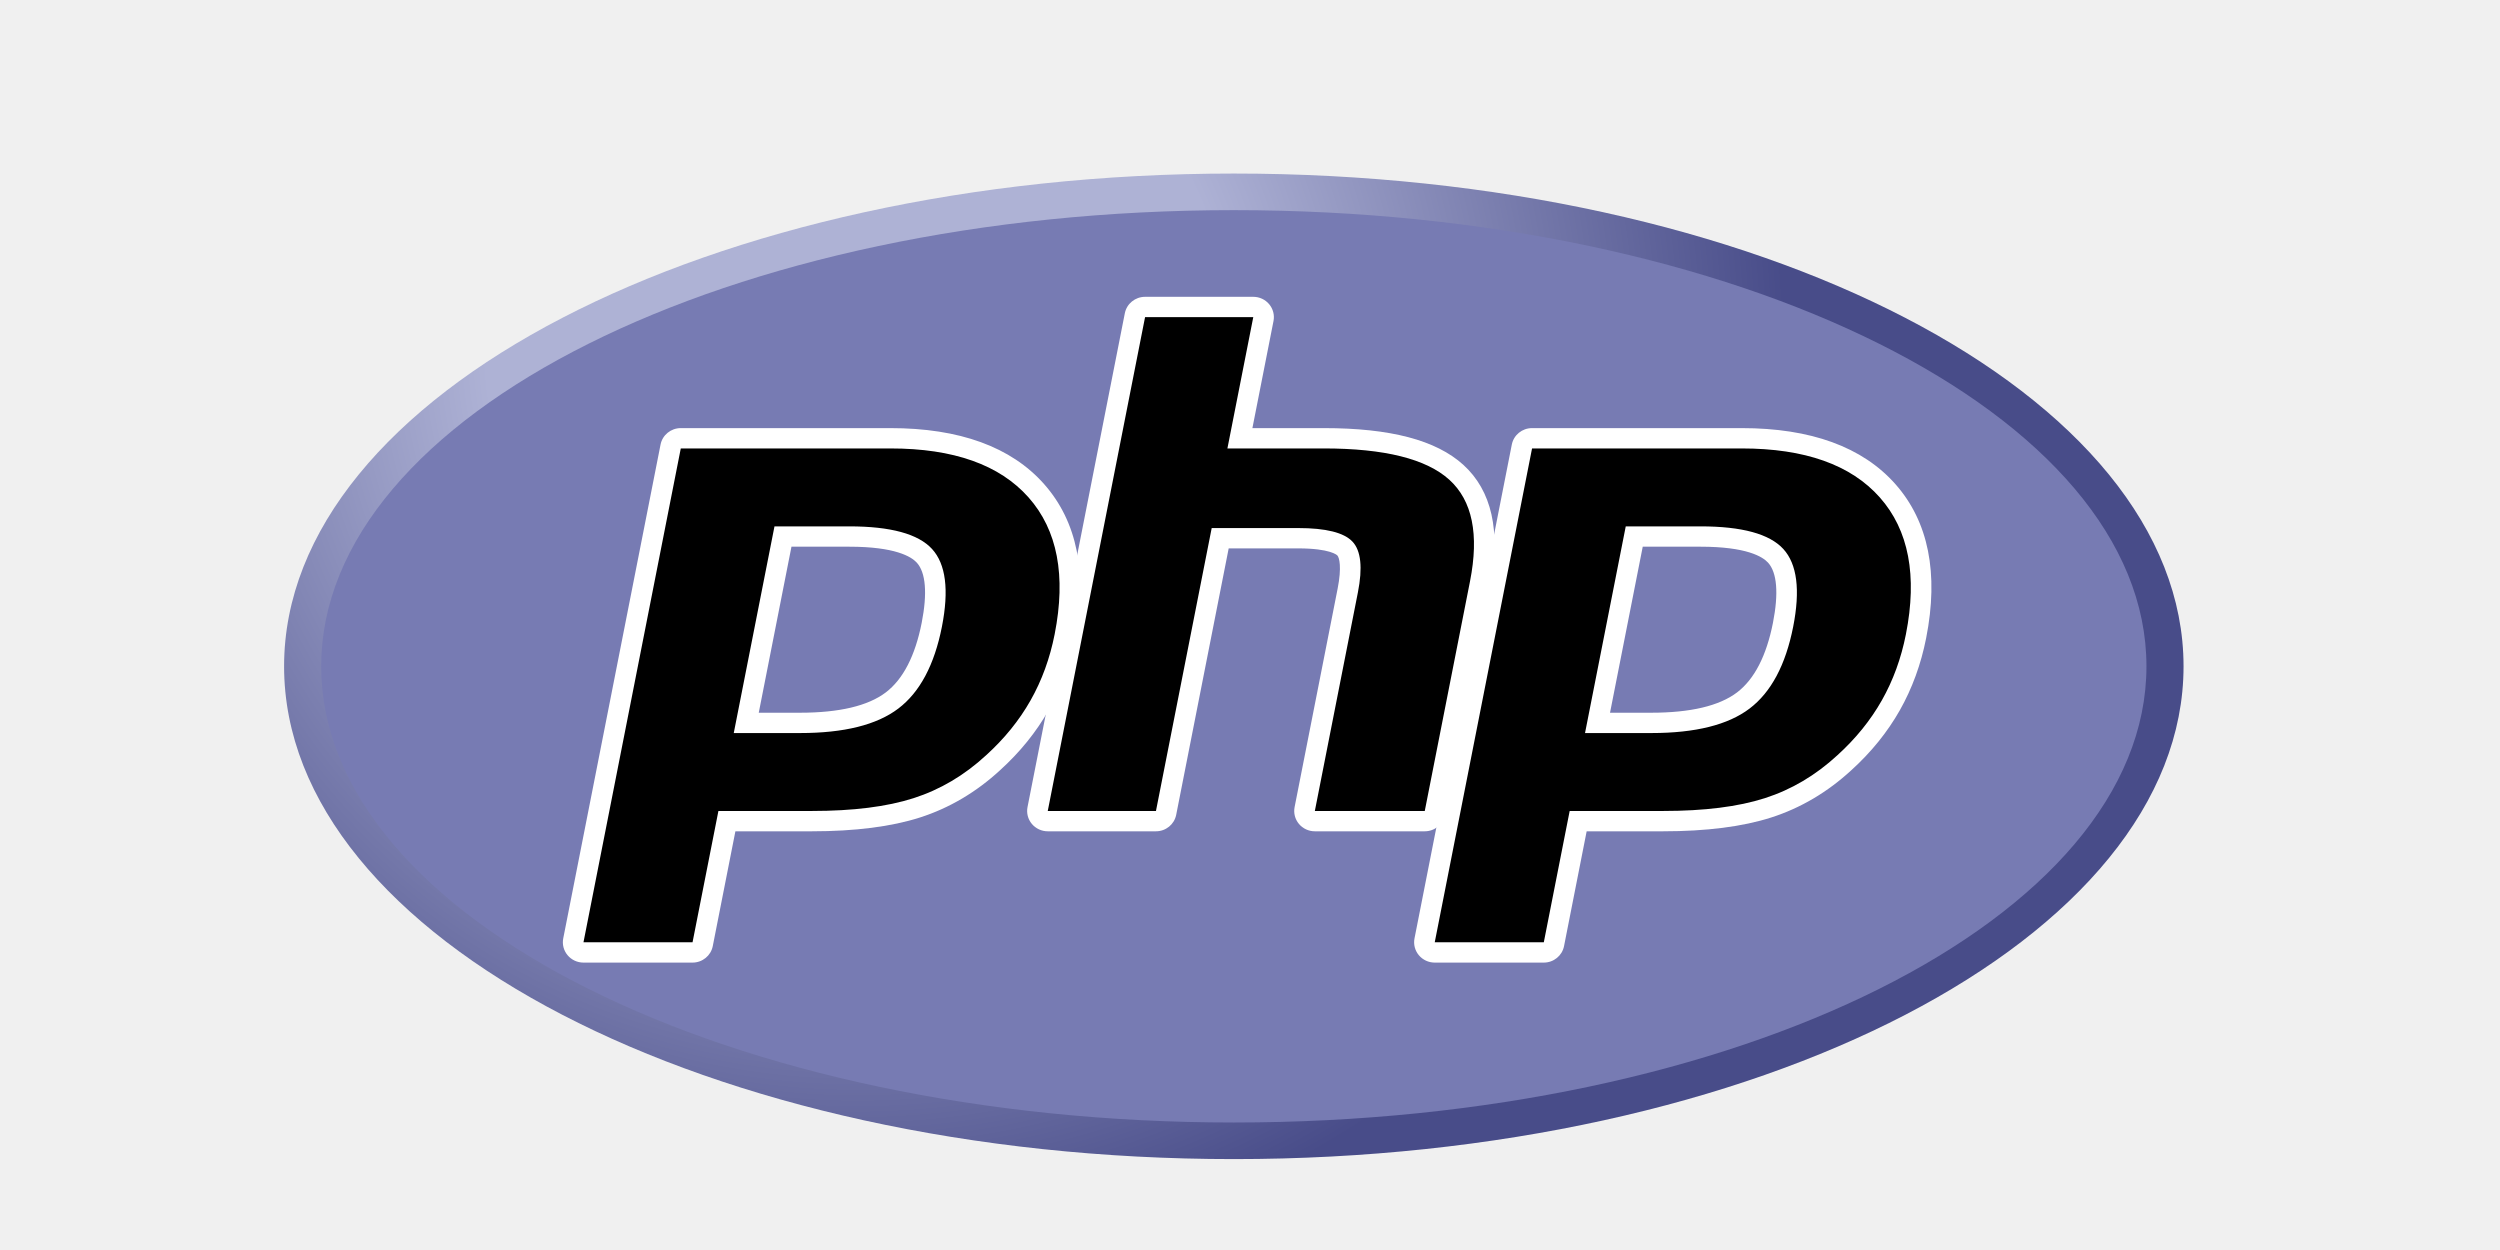
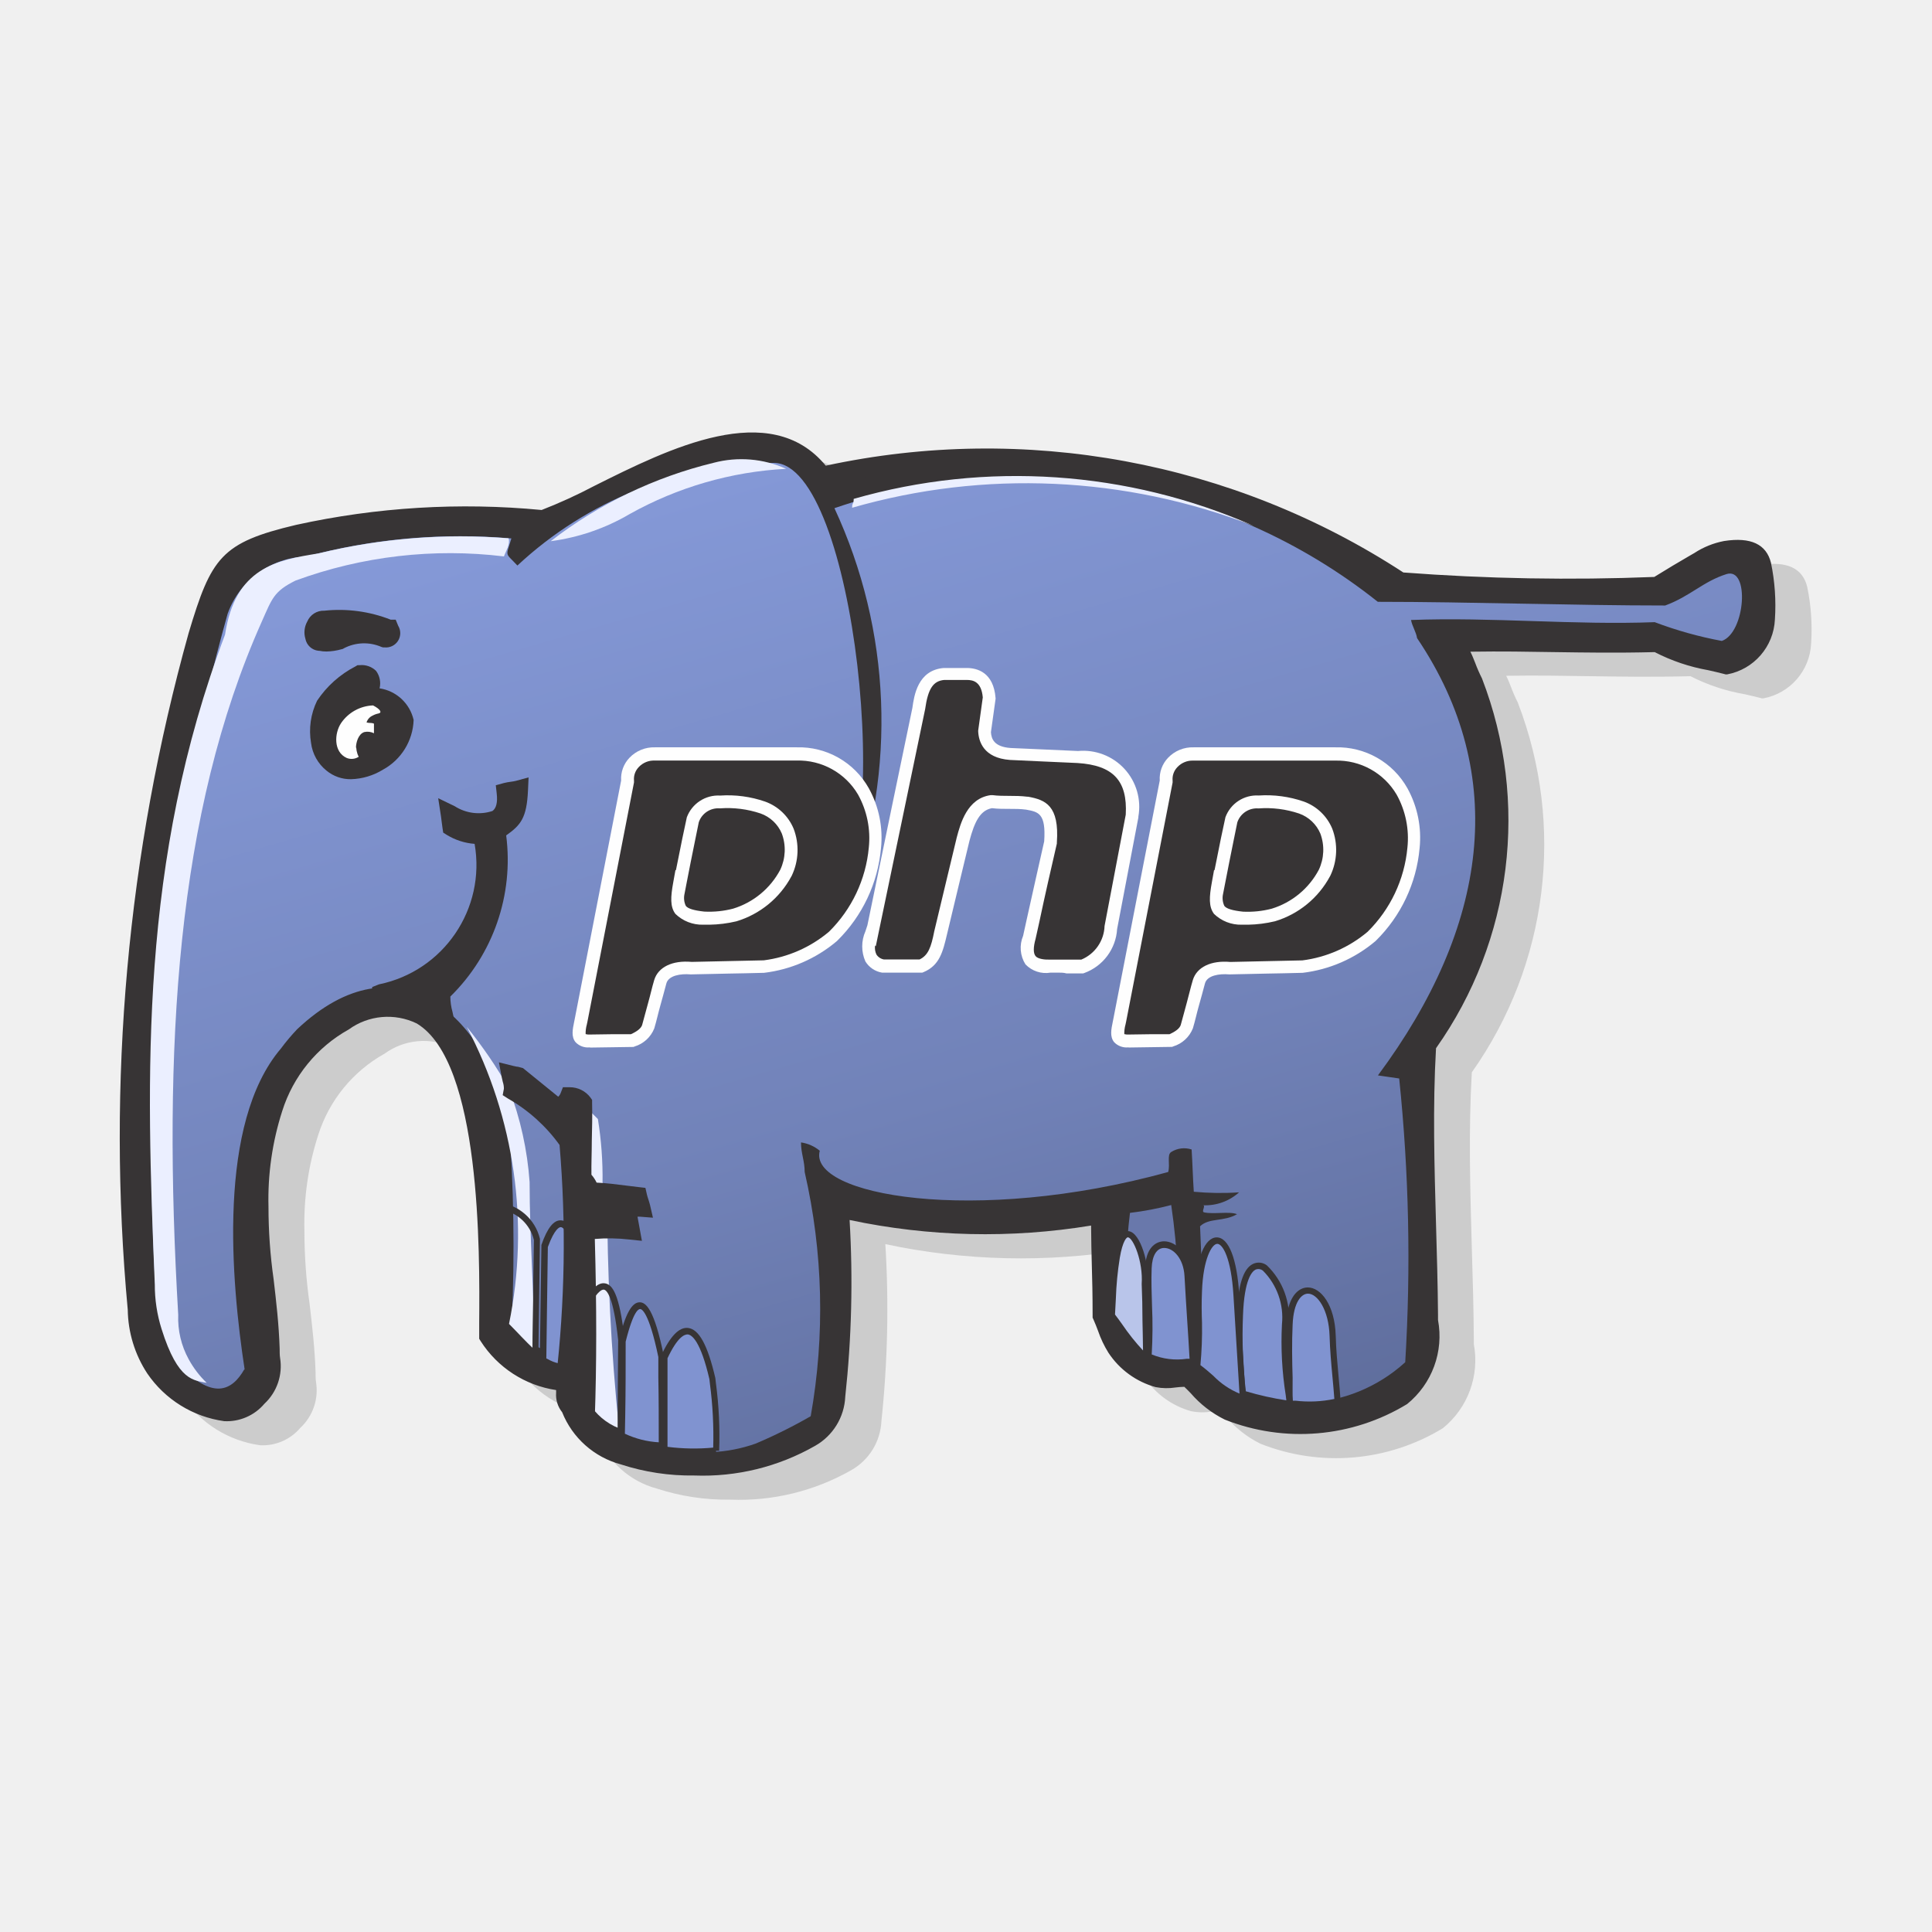
- <svg xmlns="http://www.w3.org/2000/svg" height="60" width="120">
+ <svg xmlns="http://www.w3.org/2000/svg" width="800px" height="800px" viewBox="0 0 32 32">
  <defs>
-     <clipPath id="A">
-       <path d="M11.52 162C11.52 81.677 135.307 16.56 288 16.56S564.48 81.677 564.48 162 440.693 307.44 288 307.44 11.52 242.322 11.52 162" />
-     </clipPath>
-     <radialGradient cx="0" cy="0" fx="0" fy="0" gradientTransform="matrix(363.0579,0,0,-363.0579,177.52,256.3071)" gradientUnits="userSpaceOnUse" id="B" r="1" spreadMethod="pad">
-       <stop offset="0" stop-color="#aeb2d5" />
-       <stop offset=".3" stop-color="#aeb2d5" />
-       <stop offset=".75" stop-color="#484c89" />
-       <stop offset="1" stop-color="#484c89" />
-     </radialGradient>
-     <clipPath id="C">
-       <path d="M0 324h576V0H0v324z" />
-     </clipPath>
-     <clipPath id="D">
-       <path d="M0 324h576V0H0v324z" />
-     </clipPath>
+     <linearGradient id="a" x1="-134.514" y1="-206.113" x2="-134.455" y2="-206.235" gradientTransform="matrix(247.636, 0, 0, -153.765, 33318.948, -31686.704)" gradientUnits="userSpaceOnUse">
+       <stop offset="0" stop-color="#8a9fe0" />
+       <stop offset="0.588" stop-color="#7182b8" />
+       <stop offset="1" stop-color="#576490" />
+     </linearGradient>
  </defs>
-   <g transform="matrix(.164883 0 0 -.162632 11.73708 58.32988)">
-     <g clip-path="url(#A)">
-       <path d="M11.52 162C11.52 81.677 135.307 16.56 288 16.56S564.48 81.677 564.48 162 440.693 307.44 288 307.44 11.52 242.322 11.52 162" fill="url(#B)" />
-     </g>
-     <g clip-path="url(#C)">
-       <path d="M288 27.36c146.73 0 265.68 60.28 265.68 134.64S434.73 296.64 288 296.64 22.32 236.36 22.32 162 141.27 27.36 288 27.36" fill="#777bb3" />
-     </g>
-     <g clip-path="url(#D)">
-       <path d="M161.734 145.307c12.065 0 21.072 2.225 26.77 6.61 5.638 4.34 9.532 11.862 11.573 22.353 1.903 9.806 1.178 16.653-2.154 20.348-3.407 3.774-10.773 5.688-21.893 5.688h-19.28l-10.69-55h15.673zM98.67 77.557c-.895 0-1.745.4-2.314 1.092a3 3 0 0 0-.63 2.48l28.328 145.75a3 3 0 0 0 2.945 2.427h61.054c19.188 0 33.47-5.2 42.447-15.487 9.025-10.33 11.812-24.772 8.283-42.92-1.436-7.394-3.906-14.26-7.34-20.41-3.44-6.155-7.984-11.85-13.51-16.93-6.616-6.192-14.104-10.682-22.236-13.324-8.003-2.607-18.28-3.93-30.548-3.93h-24.722l-7.06-36.322a3 3 0 0 0-2.944-2.428H98.67z" />
-       <path d="M159.224 197.307h16.808c13.42 0 18.083-2.945 19.667-4.7 2.628-2.914 3.124-9.058 1.435-17.767-1.898-9.75-5.416-16.663-10.458-20.545-5.162-3.974-13.554-5.988-24.94-5.988H149.7l9.523 49zm28.83 35H127a6 6 0 0 1-5.889-4.855L92.783 81.7a6 6 0 0 1 5.889-7.144h31.75a6 6 0 0 1 5.89 4.855l6.588 33.895h22.25c12.582 0 23.174 1.372 31.48 4.077 8.54 2.775 16.4 7.48 23.354 13.984 5.752 5.292 10.5 11.232 14.08 17.657s6.17 13.594 7.668 21.302c3.715 19.104.697 34.402-8.97 45.466-9.572 10.958-24.614 16.514-44.706 16.514m-45.633-90h19.313c12.8 0 22.336 2.41 28.6 7.234s10.492 12.875 12.688 24.157c2.1 10.832 1.144 18.476-2.87 22.93s-12.06 6.68-24.12 6.68h-21.754l-11.856-61m45.633 84c18.367 0 31.766-4.82 40.188-14.46s10.957-23.098 7.597-40.375c-1.383-7.117-3.722-13.624-7.015-19.52s-7.602-11.293-12.922-16.184c-6.34-5.933-13.383-10.16-21.133-12.68-7.75-2.525-17.62-3.782-29.62-3.782h-27.196l-7.53-38.75h-31.75L127 226.307h61.055" fill="#fff" />
-       <path d="M311.583 116.307c-.896 0-1.745.4-2.314 1.092s-.802 1.6-.63 2.48l12.53 64.49c1.192 6.133.898 10.535-.827 12.395-1.056 1.137-4.228 3.044-13.607 3.044h-22.702l-15.755-81.072a3 3 0 0 0-2.945-2.428h-31.5a3 3 0 0 0-2.945 3.572l28.328 145.75a3 3 0 0 0 2.945 2.427h31.5a3 3 0 0 0 2.945-3.572l-6.836-35.178h24.422c18.605 0 31.22-3.28 38.57-10.028 7.5-6.884 9.827-17.89 6.947-32.72l-13.18-67.825a3 3 0 0 0-2.945-2.428h-32z" />
-       <path d="M293.66 271.057h-31.5a6 6 0 0 1-5.89-4.855l-28.328-145.75a6 6 0 0 1 5.89-7.144h31.5a6 6 0 0 1 5.89 4.855l15.283 78.645h20.23c9.363 0 11.328-2 11.407-2.086.568-.61 1.315-3.44.082-9.78l-12.53-64.49a6 6 0 0 1 5.89-7.144h32a6 6 0 0 1 5.89 4.855l13.18 67.825c3.093 15.92.447 27.864-7.86 35.5-7.928 7.28-21.208 10.82-40.6 10.82h-20.784l6.143 31.605a6 6 0 0 1-5.89 7.145m0-6l-7.53-38.75h28.062c17.657 0 29.836-3.082 36.54-9.238s8.71-16.14 6.032-29.938l-13.18-67.824h-32l12.53 64.488c1.426 7.336.902 12.34-1.574 15.008s-7.746 4.004-15.805 4.004H281.56l-16.226-83.5h-31.5l28.328 145.75h31.5" fill="#fff" />
-       <path d="M409.55 145.307c12.065 0 21.072 2.225 26.77 6.61 5.638 4.34 9.532 11.86 11.574 22.353 1.903 9.806 1.178 16.653-2.155 20.348-3.407 3.774-10.773 5.688-21.893 5.688h-19.28l-10.69-55h15.673zm-63.062-67.75c-.895 0-1.745.4-2.314 1.092a3 3 0 0 0-.631 2.48l28.328 145.75a3 3 0 0 0 2.946 2.427h61.053c19.19 0 33.47-5.2 42.448-15.487 9.025-10.33 11.81-24.77 8.283-42.92-1.438-7.394-3.907-14.26-7.342-20.41-3.44-6.155-7.984-11.85-13.51-16.93-6.616-6.192-14.104-10.682-22.236-13.324-8.003-2.607-18.28-3.93-30.548-3.93H388.24l-7.057-36.322a3 3 0 0 0-2.946-2.428h-31.75z" />
-       <path d="M407.04 197.307h16.808c13.42 0 18.083-2.945 19.667-4.7 2.63-2.914 3.125-9.058 1.435-17.766-1.898-9.75-5.417-16.664-10.458-20.546-5.162-3.974-13.554-5.988-24.94-5.988h-12.033l9.522 49zm28.83 35h-61.054a6 6 0 0 1-5.889-4.855L340.6 81.7a6 6 0 0 1 5.889-7.144h31.75a6 6 0 0 1 5.89 4.855l6.587 33.895h22.25c12.582 0 23.174 1.372 31.48 4.077 8.54 2.775 16.4 7.48 23.356 13.986 5.752 5.29 10.488 11.23 14.078 17.655s6.17 13.594 7.668 21.302c3.715 19.105.697 34.403-8.97 45.467-9.572 10.957-24.613 16.513-44.706 16.513m-45.632-90h19.312c12.8 0 22.336 2.41 28.6 7.234s10.492 12.875 12.688 24.157c2.102 10.832 1.145 18.476-2.87 22.93s-12.06 6.68-24.12 6.68h-21.754l-11.855-61m45.632 84c18.367 0 31.766-4.82 40.188-14.46s10.957-23.098 7.597-40.375c-1.383-7.117-3.722-13.624-7.015-19.52s-7.602-11.293-12.922-16.184c-6.34-5.933-13.383-10.16-21.133-12.68-7.75-2.525-17.62-3.782-29.62-3.782h-27.196l-7.53-38.75h-31.75l28.328 145.75h61.054" fill="#fff" />
-     </g>
-   </g>
+   <path d="M14.486,20.381a17.345,17.345,0,0,1-.046,3.133.835.835,0,0,1-.439.709c-.831.617-3.616.765-3.963-.546-.128-.005-.026-.429-.148-.413a1.561,1.561,0,0,1-1.2-.735c.005-1.434.163-6.607-2.4-5.214a2.506,2.506,0,0,0-1.168,1.429,4.91,4.91,0,0,0-.24,1.643c-.02.714.158,1.495.184,2.352.01.383.071.48-.214.806-.459.525-1.26.082-1.693-.495a1.893,1.893,0,0,1-.291-.969,31.065,31.065,0,0,1,1-11.148c.367-1.23.495-1.408,1.663-1.684a12.948,12.948,0,0,1,4.05-.24c1.051-.342,3.545-2.194,4.621-.724a12.527,12.527,0,0,1,9.579,1.75,37.083,37.083,0,0,0,4.259.077c.2-.128.434-.265.638-.383a1.381,1.381,0,0,1,.495-.209c.23-.036.53-.046.6.24a3.292,3.292,0,0,1,.061.893.808.808,0,0,1-.643.76,4.02,4.02,0,0,1-1.148-.372c-1.3.036-2.1-.036-3.4,0,.209.224.2.372.352.668a6.381,6.381,0,0,1-.775,5.979c-.092,1.49.02,2.995.031,4.49.005.515.041,1.005-.444,1.347a3.263,3.263,0,0,1-2.867.24,2.523,2.523,0,0,1-.668-.556,2.807,2.807,0,0,1-.5.01,1.213,1.213,0,0,1-.689-.505,3.606,3.606,0,0,1-.235-.525c0-.7-.026-.974-.026-1.673a10.67,10.67,0,0,1-4.346-.122Z" style="fill:#ccc" />
+   <path d="M12.095,24.839a3.748,3.748,0,0,1-1.217-.184,1.452,1.452,0,0,1-.972-.864.46.46,0,0,1-.1-.322l0-.045a1.8,1.8,0,0,1-1.25-.811l-.024-.039,0-.26c.009-1.182.032-4.323-1.034-4.962a1.1,1.1,0,0,0-1.128.1,2.356,2.356,0,0,0-1.1,1.349,4.783,4.783,0,0,0-.228,1.588,8.525,8.525,0,0,0,.085,1.2c.043.366.087.746.1,1.145,0,.059,0,.11.007.156a.849.849,0,0,1-.26.76.817.817,0,0,1-.665.288,1.849,1.849,0,0,1-1.276-.792,1.973,1.973,0,0,1-.322-1.053A31.068,31.068,0,0,1,3.719,10.887c.375-1.255.54-1.5,1.779-1.793a13.117,13.117,0,0,1,4.068-.247,8.378,8.378,0,0,0,.875-.4c1.232-.616,2.91-1.453,3.831-.334a12.633,12.633,0,0,1,9.567,1.768A36.054,36.054,0,0,0,28,9.953c.2-.123.412-.251.606-.363l.056-.032a1.366,1.366,0,0,1,.494-.2c.444-.069.7.053.777.361a3.477,3.477,0,0,1,.065.939.97.97,0,0,1-.791.909l-.026,0-.025-.007c-.085-.022-.171-.042-.26-.062A3.127,3.127,0,0,1,28,11.2c-.633.016-1.155.007-1.659,0-.433-.007-.878-.015-1.394-.007.032.063.055.124.08.186a2.467,2.467,0,0,0,.112.256,6.533,6.533,0,0,1-.761,6.126c-.056.966-.027,1.957,0,2.916.015.491.03,1,.033,1.5v.086a1.448,1.448,0,0,1-.513,1.393,3.4,3.4,0,0,1-3.02.257,1.8,1.8,0,0,1-.564-.437c-.035-.036-.07-.072-.106-.106-.049,0-.1.006-.145.011a.952.952,0,0,1-.33-.006,1.375,1.375,0,0,1-.783-.571,1.779,1.779,0,0,1-.171-.361c-.023-.061-.047-.123-.076-.188l-.014-.031v-.034c0-.347-.006-.594-.013-.832-.005-.2-.01-.4-.012-.659a10.815,10.815,0,0,1-4-.092,17.55,17.55,0,0,1-.065,2.931.984.984,0,0,1-.5.813A3.748,3.748,0,0,1,12.095,24.839Zm-1.969-1.318h.036l.03.114a1.106,1.106,0,0,0,.791.718,3.912,3.912,0,0,0,2.922-.259.687.687,0,0,0,.375-.6,17.157,17.157,0,0,0,.055-2.976l-.085-.024L14.6,19.8l.041.463a10.678,10.678,0,0,0,4.169.088l.181-.024v.182c0,.347.006.594.013.832s.012.473.013.807c.025.059.047.116.069.171a1.524,1.524,0,0,0,.139.3,1.057,1.057,0,0,0,.6.44.729.729,0,0,0,.216,0,1.888,1.888,0,0,1,.244-.013l.06,0,.044.041c.054.05.108.105.162.16a1.537,1.537,0,0,0,.46.366,3.1,3.1,0,0,0,2.712-.224c.388-.274.383-.65.377-1.127v-.087c0-.5-.018-1-.033-1.492-.029-.987-.059-2.008,0-3.009l0-.066.05-.044a6.184,6.184,0,0,0,.739-5.785,2.755,2.755,0,0,1-.126-.287.911.911,0,0,0-.2-.346l-.241-.259.353-.01c.654-.018,1.188-.009,1.706,0s1.045.018,1.691,0h.047l.04.025a2.716,2.716,0,0,0,.835.289c.082.019.163.037.242.057a.671.671,0,0,0,.471-.609,3.141,3.141,0,0,0-.058-.847c-.014-.061-.041-.176-.416-.117a1.065,1.065,0,0,0-.384.158l-.056.032c-.2.114-.429.253-.631.379l-.037.023h-.043a36.326,36.326,0,0,1-4.278-.077l-.042,0-.035-.024a12.347,12.347,0,0,0-9.461-1.725l-.1.018-.059-.08c-.747-1.02-2.334-.227-3.493.352a7.889,7.889,0,0,1-.95.43l-.032.01-.033,0a12.792,12.792,0,0,0-4,.236c-1.121.264-1.2.4-1.547,1.574a30.75,30.75,0,0,0-1,11.09,1.683,1.683,0,0,0,.258.884,1.551,1.551,0,0,0,1.033.666.5.5,0,0,0,.413-.179.552.552,0,0,0,.182-.532c0-.049-.006-.1-.007-.164-.011-.386-.055-.758-.1-1.118a8.754,8.754,0,0,1-.087-1.243,5.022,5.022,0,0,1,.251-1.7,2.67,2.67,0,0,1,1.24-1.509,1.4,1.4,0,0,1,1.444-.1c1.223.733,1.2,3.89,1.19,5.238v.167a1.4,1.4,0,0,0,1.028.622.2.2,0,0,1,.15.045.4.4,0,0,1,.1.3C10.123,23.471,10.124,23.5,10.126,23.521Zm-.216-.1h0Z" style="fill:#ccc" />
+   <path d="M13.891,19.981a17.345,17.345,0,0,1-.046,3.133.835.835,0,0,1-.439.709c-.831.617-3.616.765-3.963-.546-.128-.005-.026-.429-.148-.413a1.561,1.561,0,0,1-1.2-.735c.005-1.434.163-6.607-2.4-5.214a2.506,2.506,0,0,0-1.168,1.429,4.91,4.91,0,0,0-.24,1.643c-.02.714.158,1.495.184,2.352.01.383.071.48-.214.806-.459.525-1.26.082-1.693-.495a1.893,1.893,0,0,1-.291-.969,31.065,31.065,0,0,1,1-11.148c.367-1.23.495-1.408,1.663-1.684a12.948,12.948,0,0,1,4.05-.24c1.051-.342,3.545-2.194,4.621-.724a12.527,12.527,0,0,1,9.579,1.75,37.083,37.083,0,0,0,4.259.077c.2-.128.434-.265.638-.383a1.381,1.381,0,0,1,.495-.209c.23-.036.53-.046.6.24a3.292,3.292,0,0,1,.061.893.808.808,0,0,1-.643.76,4.02,4.02,0,0,1-1.148-.372c-1.3.036-2.1-.036-3.4,0,.209.224.2.372.352.668a6.381,6.381,0,0,1-.775,5.979c-.092,1.49.02,2.995.031,4.49.005.515.041,1.005-.444,1.347a3.263,3.263,0,0,1-2.867.24,2.523,2.523,0,0,1-.668-.556,2.807,2.807,0,0,1-.5.01,1.213,1.213,0,0,1-.689-.505,3.606,3.606,0,0,1-.235-.525c0-.7-.026-.974-.026-1.673a10.67,10.67,0,0,1-4.346-.122Z" style="fill:#373435" />
+   <path d="M11.5,24.439a3.748,3.748,0,0,1-1.217-.184,1.452,1.452,0,0,1-.972-.864.46.46,0,0,1-.1-.322l0-.045a1.8,1.8,0,0,1-1.25-.811l-.024-.039,0-.26c.009-1.182.032-4.323-1.034-4.962a1.1,1.1,0,0,0-1.128.1,2.356,2.356,0,0,0-1.1,1.349,4.783,4.783,0,0,0-.228,1.588,8.522,8.522,0,0,0,.085,1.2c.043.367.087.746.1,1.146,0,.059,0,.11.007.156a.849.849,0,0,1-.26.76.816.816,0,0,1-.665.288,1.849,1.849,0,0,1-1.276-.792,1.974,1.974,0,0,1-.322-1.053A31.068,31.068,0,0,1,3.124,10.487c.375-1.255.54-1.5,1.779-1.793a13.115,13.115,0,0,1,4.068-.247,8.378,8.378,0,0,0,.875-.4c1.232-.616,2.91-1.454,3.831-.334a12.634,12.634,0,0,1,9.567,1.769,36.037,36.037,0,0,0,4.156.074c.195-.121.413-.252.606-.363l.056-.032a1.366,1.366,0,0,1,.494-.2c.444-.069.7.053.777.361a3.476,3.476,0,0,1,.065.939.97.97,0,0,1-.791.909l-.026,0-.025-.007c-.085-.022-.171-.042-.26-.062a3.127,3.127,0,0,1-.889-.3c-.633.016-1.155.007-1.659,0-.433-.007-.878-.015-1.394-.007.032.063.055.124.08.186a2.467,2.467,0,0,0,.112.256,6.534,6.534,0,0,1-.761,6.126c-.056.966-.027,1.957,0,2.915.014.492.029,1,.033,1.5v.086a1.448,1.448,0,0,1-.512,1.393,3.4,3.4,0,0,1-3.02.257,1.8,1.8,0,0,1-.564-.437c-.035-.036-.07-.072-.106-.106-.049,0-.1.006-.145.011a.95.95,0,0,1-.33-.006,1.375,1.375,0,0,1-.783-.571,1.769,1.769,0,0,1-.171-.361c-.023-.061-.047-.123-.076-.188l-.014-.031v-.034c0-.347-.006-.594-.013-.832-.005-.2-.011-.4-.012-.659a10.817,10.817,0,0,1-4-.092A17.56,17.56,0,0,1,14,23.135a.984.984,0,0,1-.5.813A3.748,3.748,0,0,1,11.5,24.439ZM9.531,23.121h.036l.03.114a1.106,1.106,0,0,0,.791.718,3.911,3.911,0,0,0,2.922-.259.687.687,0,0,0,.375-.6,17.162,17.162,0,0,0,.055-2.976l-.085-.024L14,19.405l.041.463a10.679,10.679,0,0,0,4.169.088l.181-.024v.182c0,.347.006.594.013.832s.012.473.013.807c.025.059.047.116.069.172a1.514,1.514,0,0,0,.139.3,1.057,1.057,0,0,0,.6.44.722.722,0,0,0,.216,0,1.888,1.888,0,0,1,.244-.013l.06,0,.044.041c.054.05.108.1.162.16a1.539,1.539,0,0,0,.46.366,3.1,3.1,0,0,0,2.712-.224c.388-.274.383-.65.377-1.127v-.087c0-.5-.018-1-.033-1.493-.029-.987-.059-2.007,0-3.008l0-.066.05-.044a6.185,6.185,0,0,0,.739-5.785,2.755,2.755,0,0,1-.126-.287.911.911,0,0,0-.2-.346l-.241-.259.353-.01c.654-.018,1.188-.009,1.706,0s1.045.018,1.691,0h.047l.04.025a2.716,2.716,0,0,0,.835.289c.082.019.163.037.242.057a.671.671,0,0,0,.471-.609,3.144,3.144,0,0,0-.058-.847c-.014-.061-.041-.175-.416-.117a1.064,1.064,0,0,0-.384.158l-.057.032c-.2.115-.431.254-.631.379L27.5,9.87h-.043a36.353,36.353,0,0,1-4.278-.077l-.042,0L23.1,9.767a12.347,12.347,0,0,0-9.461-1.725l-.1.018-.059-.08c-.747-1.02-2.334-.227-3.493.352a7.889,7.889,0,0,1-.95.43l-.032.01-.033,0a12.788,12.788,0,0,0-4,.236c-1.121.264-1.2.4-1.547,1.574a30.75,30.75,0,0,0-1,11.09,1.683,1.683,0,0,0,.258.884,1.551,1.551,0,0,0,1.033.666.493.493,0,0,0,.413-.179.552.552,0,0,0,.182-.532c0-.049-.006-.1-.007-.164-.011-.386-.055-.758-.1-1.118a8.743,8.743,0,0,1-.087-1.243,5.022,5.022,0,0,1,.251-1.7,2.67,2.67,0,0,1,1.24-1.509,1.4,1.4,0,0,1,1.444-.1c1.223.733,1.2,3.89,1.19,5.238v.167A1.4,1.4,0,0,0,9.28,22.7a.2.2,0,0,1,.15.045.4.4,0,0,1,.1.3C9.528,23.071,9.529,23.1,9.531,23.121Zm-.216-.1h0Z" style="fill:#373435" />
+   <path d="M18.572,19.946a4.782,4.782,0,0,0,.946-.189,11.582,11.582,0,0,1,.137,2.749,1.177,1.177,0,0,1-1.134-.663A8.774,8.774,0,0,1,18.572,19.946Z" style="fill:#6978ab" />
+   <path d="M19.622,22.666a1.33,1.33,0,0,1-1.242-.749l-.015-.028,0-.032a8.978,8.978,0,0,1,.052-1.932l.016-.124.124-.014a4.7,4.7,0,0,0,.915-.182l.164-.053.04.168a10.177,10.177,0,0,1,.147,2.484l-.008.459-.154,0Zm-.944-.87a1,1,0,0,0,.821.545l0-.144a10.985,10.985,0,0,0-.1-2.238,5.036,5.036,0,0,1-.683.13A8.609,8.609,0,0,0,18.677,21.8Z" style="fill:#373435" />
+   <path d="M4.052,22.683c-.225-1.474-.454-4.075.6-5.315a3.452,3.452,0,0,1,.27-.321c1.663-1.566,3.112-.219,3.505,1.515a27.314,27.314,0,0,1,.051,3.295,1.109,1.109,0,0,0,1.051.6c.153.316.112.551.286.76a2.5,2.5,0,0,0,2.7.694,8.441,8.441,0,0,0,.913-.454,10.14,10.14,0,0,0-.1-4.045c0-.184-.061-.306-.061-.49a.626.626,0,0,1,.311.138c-.2.734,2.556,1.239,5.771.352.036-.128-.026-.286.051-.332a.4.4,0,0,1,.337-.041c.015.235.02.464.036.7a4.654,4.654,0,0,0,.75.01.838.838,0,0,1-.6.214c.056,0-.031.107.02.117.148.036.429-.02.546.031-.219.128-.464.056-.612.2.036.78.056,1.617.087,2.4a2.591,2.591,0,0,0,3.311-.148,28.633,28.633,0,0,0-.1-4.7c-.117-.015-.235-.036-.352-.051,1.827-2.458,2.179-4.973.648-7.243-.015-.1-.082-.2-.1-.3,1.332-.051,2.7.087,4.036.036a6.478,6.478,0,0,0,1.112.311c.393-.138.464-1.229.077-1.107s-.6.367-1.015.52c-1.531,0-3.23-.061-4.76-.061a9.5,9.5,0,0,0-9-1.551,8.371,8.371,0,0,1,.26,6.427c-.087.286-1.408,1.122-.327.209,1.092-.928.408-7.375-.934-7.386a6.327,6.327,0,0,0-4.25,1.7c-.209-.224-.194-.133-.1-.449a9.863,9.863,0,0,0-3.4.3,1.428,1.428,0,0,0-1.3.949,33.949,33.949,0,0,0-1.2,11.094,4.574,4.574,0,0,0,.352,1.3c.6.658.924.469,1.123.122Z" style="fill:url(#a)" />
+   <path d="M6.446,10.422a2.187,2.187,0,0,0-1.063-.149.144.144,0,0,0-.153.1.2.2,0,0,0-.02.154c.031.087.036.082.112.1a.648.648,0,0,0,.3-.026.883.883,0,0,1,.746-.036c.112-.005.123-.051.087-.139Z" style="fill:#373435" />
+   <path d="M5.406,10.791a.566.566,0,0,1-.118-.012l-.013,0a.246.246,0,0,1-.217-.2.367.367,0,0,1,.031-.284.294.294,0,0,1,.283-.18,2.335,2.335,0,0,1,1.1.149h.082l.041.1a.237.237,0,0,1-.227.359H6.344l-.027-.008a.722.722,0,0,0-.62.022l-.018.011-.02.005A.989.989,0,0,1,5.406,10.791Zm-.044-.323a.5.5,0,0,0,.2-.02l.054-.027c-.07,0-.141,0-.213.011H5.377l-.006.012A.075.075,0,0,0,5.362,10.468Z" style="fill:#373435" />
+   <path d="M5.622,11.687a.549.549,0,0,1,.507-.311c.02-.128,0-.2-.164-.2a1.535,1.535,0,0,0-.578.51,1.051,1.051,0,0,0-.077.6.538.538,0,0,0,.2.352.666.666,0,0,0,.752-.031c.358-.209.716-.806.087-1.031a.963.963,0,0,0-.732.153c-.01.005-.015-.015,0-.041Z" style="fill:#373435" />
+   <path d="M5.816,12.906a.622.622,0,0,1-.408-.142.7.7,0,0,1-.256-.458,1.154,1.154,0,0,1,.1-.7,1.7,1.7,0,0,1,.635-.568l.035-.021H5.96a.338.338,0,0,1,.269.095.348.348,0,0,1,.058.289h0a.683.683,0,0,1,.564.524.975.975,0,0,1-.508.823A1.067,1.067,0,0,1,5.816,12.906ZM5.493,11.84a1.082,1.082,0,0,0-.024.432.38.38,0,0,0,.145.248c.193.161.506-.011.567-.047a.674.674,0,0,0,.352-.518c-.009-.1-.089-.172-.237-.225a.824.824,0,0,0-.593.138l-.013.007-.107.054-.088-.089Z" style="fill:#373435" />
+   <path d="M5.9,12.381a.4.4,0,0,0,.021.107.211.211,0,0,0,.021.046.215.215,0,0,1-.2.02c-.221-.1-.205-.41-.092-.578a.671.671,0,0,1,.529-.292c.118.061.154.118.092.133a.337.337,0,0,0-.1.036.183.183,0,0,0-.1.113c.051.015.077,0,.123.02v.159a.24.24,0,0,0-.159-.02c-.1.031-.139.174-.139.261Z" style="fill:#fefefe" />
+   <path d="M6.323,16.459A2.19,2.19,0,0,0,8,13.834a1.1,1.1,0,0,1-.511-.138c-.01-.066-.015-.133-.026-.2.414.2,1,.26.924-.373.056-.015.143-.02.2-.036-.02.444-.1.485-.373.674a3.01,3.01,0,0,1-.9,2.666.881.881,0,0,0,.036.414,1.233,1.233,0,0,0-1.026-.373Z" style="fill:#373435" />
+   <path d="M7.632,17.391l-.4-.442a1.081,1.081,0,0,0-.906-.32l-.162,0v-.28l.113-.045a2.02,2.02,0,0,0,1.584-2.327,1.028,1.028,0,0,1-.458-.147l-.062-.039L7.33,13.72c-.005-.035-.01-.07-.014-.105s-.007-.062-.012-.094l-.046-.3.273.132a.734.734,0,0,0,.625.08c.064-.045.088-.143.071-.291l-.015-.136.132-.036a.994.994,0,0,1,.119-.022.721.721,0,0,0,.08-.014l.212-.058-.01.219c-.021.456-.121.571-.361.742a3.172,3.172,0,0,1-.925,2.669.941.941,0,0,0,.035.252Zm-.7-1.008a1.2,1.2,0,0,1,.21.09.431.431,0,0,1,.021-.1l.011-.032.023-.025q.128-.137.237-.275A2.643,2.643,0,0,1,6.932,16.383Z" style="fill:#373435" />
+   <path d="M22.157,23.213c-.025-.377-.071-.708-.082-1.086-.025-.866-.683-1.055-.719-.189-.02.454,0,.882,0,1.31A2.244,2.244,0,0,0,22.157,23.213Z" style="fill:#8093d0" />
+   <path d="M21.739,23.32c-.1,0-.194-.006-.289-.012L21.3,23.3v-.05c0-.142,0-.283,0-.425,0-.286-.009-.582,0-.887.019-.453.2-.614.361-.614h0c.213,0,.447.283.463.8.006.231.026.442.046.665.013.136.025.274.035.418l0,.043-.041.012A1.523,1.523,0,0,1,21.739,23.32ZM21.41,23.2l.048,0a1.993,1.993,0,0,0,.643-.029c-.009-.128-.021-.251-.032-.372-.021-.225-.04-.437-.047-.672-.013-.431-.2-.7-.357-.7h0c-.108,0-.239.134-.255.512-.014.3-.009.6,0,.881C21.408,22.948,21.41,23.073,21.41,23.2Z" style="fill:#373435" />
+   <path d="M21.368,23.257a6.358,6.358,0,0,1-.081-1.317c.056-.8-.7-1.643-.751-.158a7.955,7.955,0,0,0,.051,1.3A5.155,5.155,0,0,0,21.368,23.257Z" style="fill:#8093d0" />
+   <path d="M21.429,23.321l-.069-.011a5.145,5.145,0,0,1-.79-.175l-.032-.011,0-.033a7.975,7.975,0,0,1-.051-1.31c.016-.479.1-.763.263-.845a.221.221,0,0,1,.234.023,1.2,1.2,0,0,1,.361.985A5.475,5.475,0,0,0,21.4,23.1Zm-.794-.277a5,5,0,0,0,.671.15l-.01-.083a5.645,5.645,0,0,1-.063-1.174,1.1,1.1,0,0,0-.313-.889.119.119,0,0,0-.126-.018c-.055.028-.185.159-.206.754A7.9,7.9,0,0,0,20.635,23.044Z" style="fill:#373435" />
+   <path d="M20.588,23.15l-.107-1.7c-.077-1.269-.587-1.121-.628-.076-.02.494.02.764-.026,1.259.24.163.49.484.761.51Z" style="fill:#8093d0" />
+   <path d="M20.583,23.2a1.1,1.1,0,0,1-.555-.331,2.5,2.5,0,0,0-.23-.188l-.026-.018,0-.031a6.217,6.217,0,0,0,.021-.72c0-.162,0-.329,0-.536.021-.533.162-.879.359-.881h0c.2,0,.338.357.374.956l.107,1.7h0v0l-.054,0Zm-.7-.589c.072.052.144.116.215.178a1.28,1.28,0,0,0,.432.293l-.1-1.624c-.038-.629-.181-.856-.268-.856h0c-.09,0-.233.249-.253.779-.009.2-.006.371,0,.531A6.444,6.444,0,0,1,19.883,22.609Z" style="fill:#373435" />
+   <path d="M11.865,24.028a7.005,7.005,0,0,0-.061-1.191c-.214-.92-.484-1.033-.8-.353v1.528a3.474,3.474,0,0,0,.862.01Z" style="fill:#8093d0" />
+   <path d="M11.542,24.1c-.166,0-.332-.015-.495-.03l-.1-.009,0-1.6c.153-.329.3-.482.448-.466.182.019.326.282.453.829l.01.087a6.605,6.605,0,0,1,.053,1.118h-.052l.007.046A2.073,2.073,0,0,1,11.542,24.1Zm-.486-.136h0a3.437,3.437,0,0,0,.757.013,6.638,6.638,0,0,0-.054-1.053l-.009-.081c-.146-.627-.288-.734-.359-.741-.055,0-.168.039-.335.395Z" style="fill:#373435" />
+   <path d="M10.3,23.776c.005-.586.01-.974.01-1.56.214-.862.433-.775.647.26.005.556.01.918.01,1.473a1.647,1.647,0,0,1-.673-.173Z" style="fill:#8093d0" />
+   <path d="M11.017,24.009l-.09-.01a1.627,1.627,0,0,1-.663-.177l-.175-.1h.154l0-.3c0-.41.007-.749.007-1.211l0-.013c.108-.434.214-.628.345-.628h0c.1,0,.241.105.4.89l0,.346c0,.385.007.7.007,1.139Zm-.667-.262a1.517,1.517,0,0,0,.561.142c0-.406,0-.711-.007-1.078l0-.335c-.157-.753-.277-.794-.3-.794s-.109.012-.241.54c0,.459,0,.8-.007,1.206Z" style="fill:#373435" />
+   <path d="M9.5,22.623c.031-.49.133-.985.163-1.475-.2-.97-.418-1.143-.647-.51-.01.628-.015,1.261-.025,1.889a.711.711,0,0,0,.51.1Z" style="fill:#8093d0" />
+   <path d="M9.373,22.7a.8.8,0,0,1-.348-.1l-.084-.038v-.035q.008-.471.013-.944t.013-.945l0-.017c.1-.287.206-.416.326-.408s.259.121.424.926v.014c-.015.247-.049.5-.082.741s-.066.49-.081.732v.046l-.042.009A.679.679,0,0,1,9.373,22.7Zm-.324-.2.02.009a.61.61,0,0,0,.385.082c.016-.235.048-.474.08-.705s.065-.486.081-.727c-.157-.763-.289-.831-.326-.834-.02,0-.1.017-.215.33q-.008.466-.013.935T9.049,22.492Z" style="fill:#373435" />
+   <path d="M19.021,22.468c.041-.521-.015-.955,0-1.465.015-.618.626-.439.652.128s.056.858.087,1.424a1.309,1.309,0,0,1-.733-.087Z" style="fill:#8093d0" />
+   <path d="M19.463,22.618a.922.922,0,0,1-.451-.1h-.044v-.057a7.342,7.342,0,0,0,.006-.836c-.006-.2-.013-.407-.006-.626.008-.322.167-.438.313-.439h0c.2,0,.427.215.442.566.015.289.03.5.044.721s.028.423.043.7l0,.054-.155.006C19.592,22.615,19.527,22.618,19.463,22.618Zm-.387-.184a1.1,1.1,0,0,0,.579.072l.048,0c-.014-.253-.027-.451-.04-.648-.014-.217-.028-.433-.044-.723s-.183-.465-.336-.465h0c-.125,0-.2.127-.208.336s0,.421.006.62A7.778,7.778,0,0,1,19.076,22.434Z" style="fill:#373435" />
+   <path d="M18.989,22.487c-.015-.382-.01-.841-.025-1.223.036-.525-.326-1.3-.468-.438a8.571,8.571,0,0,0-.081.963A4.066,4.066,0,0,0,18.989,22.487Z" style="fill:#b9c5ea" />
+   <path d="M19.046,22.595l-.089-.064A2.556,2.556,0,0,1,18.5,22c-.048-.067-.092-.128-.128-.174l-.013-.016v-.02c.007-.1.012-.2.016-.28a5.486,5.486,0,0,1,.066-.688c.018-.112.074-.452.253-.43.2.024.343.558.321.88.008.186.01.4.013.607s.005.42.013.61Zm-.578-.822c.035.045.075.1.119.162a3.567,3.567,0,0,0,.345.433c0-.158-.007-.327-.009-.491,0-.206-.005-.42-.013-.61.025-.372-.14-.763-.227-.773-.019-.006-.088.054-.136.341a5.4,5.4,0,0,0-.065.676C18.478,21.591,18.474,21.676,18.468,21.772Z" style="fill:#373435" />
+   <path d="M14.443,15.459c.26-1.24.515-2.48.775-3.725.041-.291.117-.551.423-.577h.372c.224,0,.352.133.372.4l-.076.551c.01.225.148.352.423.373.372.015.75.036,1.122.051.561.036.938.276.9.975-.117.617-.235,1.235-.352,1.847a.725.725,0,0,1-.474.648c-.168-.01-.357.01-.525,0-.291.015-.459-.092-.352-.475.107-.485.24-1.092.352-1.577.041-.577-.173-.607-.4-.648-.194-.026-.382,0-.576-.026-.286.041-.393.316-.474.623-.122.515-.25,1.031-.372,1.551-.056.281-.117.464-.326.551h-.622q-.352-.077-.2-.551Z" style="fill:#373435" />
+   <path d="M17.509,16.11c-.037,0-.073,0-.109,0a.468.468,0,0,1-.415-.137.511.511,0,0,1-.039-.473l.061-.278c.093-.422.2-.893.288-1.286.031-.465-.094-.488-.3-.526-.186-.025-.365,0-.565-.024-.2.036-.291.235-.373.542-.054.227-.11.458-.166.689-.069.286-.138.572-.206.86s-.123.514-.389.625l-.02.008-.666,0a.4.4,0,0,1-.276-.185.616.616,0,0,1,0-.5l.033-.1q.2-.969.4-1.939.172-.83.345-1.661c.028-.2.087-.625.519-.661h.381c.164,0,.445.064.478.5v.011l-.077.552c.007.113.054.242.324.262l.561.025.557.025a.928.928,0,0,1,1,1.087l0,.014c-.117.618-.235,1.235-.352,1.848a.829.829,0,0,1-.543.728l-.02.007h-.022c-.079,0-.164,0-.253,0C17.614,16.108,17.561,16.11,17.509,16.11Zm-.108-.216h.006c.079,0,.164,0,.253,0s.168,0,.25,0a.625.625,0,0,0,.385-.557q.176-.92.351-1.844c.031-.562-.208-.818-.8-.855l-.556-.025-.563-.026c-.44-.033-.518-.311-.525-.474V12.1l.076-.549c-.023-.256-.154-.289-.265-.289h-.372c-.184.016-.27.143-.318.485-.117.562-.232,1.115-.347,1.668q-.214,1.033-.43,2.064l-.04.193-.012-.012a.261.261,0,0,0,.023.151.187.187,0,0,0,.126.081h.587c.143-.068.192-.2.244-.466.069-.292.138-.579.207-.865q.084-.346.166-.691c.061-.228.172-.648.563-.7l.014,0,.015,0c.182.024.372,0,.576.026l.014,0c.286.052.519.145.476.759l0,.017c-.091.394-.2.868-.289,1.292l-.063.284c-.04.143-.04.241,0,.289s.157.061.243.057Z" style="fill:#fefefe" />
+   <path d="M9.624,16.894c.255-1.322.515-2.644.771-3.961a.426.426,0,0,1,.449-.449h2.348a1.231,1.231,0,0,1,1.107.623,1.587,1.587,0,0,1,.189.934,2.35,2.35,0,0,1-.694,1.465,2.186,2.186,0,0,1-1.148.5c-.4.01-.8.015-1.2.026-.23-.02-.459.041-.515.225-.071.25-.122.5-.194.745a.42.42,0,0,1-.265.23c-.23.005-.464.005-.694.01C9.532,17.246,9.583,17.1,9.624,16.894Zm1.638-2.266c.066-.347.148-.74.209-1.046a.452.452,0,0,1,.449-.3,1.825,1.825,0,0,1,.715.092.766.766,0,0,1,.383,1.082,1.437,1.437,0,0,1-.852.7,1.651,1.651,0,0,1-.51.051c-.439-.046-.475-.163-.4-.582Z" style="fill:#373435" />
+   <path d="M9.766,17.348a.283.283,0,0,1-.232-.085c-.076-.091-.05-.214-.023-.344l.009-.045q.211-1.092.425-2.184.172-.882.343-1.762a.5.5,0,0,1,.138-.377.559.559,0,0,1,.423-.173h2.343a1.327,1.327,0,0,1,1.2.681,1.693,1.693,0,0,1,.2.99,2.458,2.458,0,0,1-.724,1.532l-.012.011a2.288,2.288,0,0,1-1.2.521c-.206.006-.407.009-.607.013l-.6.013h-.012c-.161-.014-.364.016-.4.15s-.065.244-.1.367-.062.25-.1.377a.509.509,0,0,1-.326.3l-.019.008h-.02l-.345.005-.349.005Zm-.067-.22a.226.226,0,0,0,.076.007l.352-.005.322,0c.108-.048.17-.1.187-.154.035-.123.065-.245.1-.368s.062-.25.1-.376c.065-.214.3-.329.621-.3l.594-.013.6-.013a2.083,2.083,0,0,0,1.08-.474,2.246,2.246,0,0,0,.659-1.392,1.487,1.487,0,0,0-.178-.879,1.144,1.144,0,0,0-1.018-.564H10.844a.343.343,0,0,0-.263.107.285.285,0,0,0-.08.226l0,.015,0,.015q-.172.887-.346,1.777-.213,1.091-.425,2.184l-.01.047a.541.541,0,0,0-.02.166Zm2.052-1.812c-.035,0-.07,0-.106,0a.636.636,0,0,1-.458-.179c-.089-.119-.081-.277-.035-.528l.036-.2.007.007c.035-.179.073-.363.108-.536l.073-.343a.555.555,0,0,1,.552-.36,1.889,1.889,0,0,1,.745.1.806.806,0,0,1,.472.449.99.99,0,0,1-.03.776l-.007.013a1.536,1.536,0,0,1-.911.745A2.067,2.067,0,0,1,11.75,15.316Zm-.413-.512a.307.307,0,0,0,.021.2c.035.046.133.076.308.095a1.579,1.579,0,0,0,.476-.049,1.322,1.322,0,0,0,.781-.645.775.775,0,0,0,.025-.6.6.6,0,0,0-.351-.331,1.712,1.712,0,0,0-.674-.085.34.34,0,0,0-.35.23l-.061.3c-.048.236-.1.493-.145.729Z" style="fill:#fefefe" />
+   <path d="M18.545,16.894c.255-1.322.515-2.644.771-3.961a.426.426,0,0,1,.449-.449h2.348a1.231,1.231,0,0,1,1.107.623,1.587,1.587,0,0,1,.189.934,2.35,2.35,0,0,1-.694,1.465,2.186,2.186,0,0,1-1.148.5c-.4.01-.8.015-1.2.026-.23-.02-.459.041-.515.225-.071.25-.122.5-.194.745a.42.42,0,0,1-.265.23c-.23.005-.464.005-.694.01C18.453,17.246,18.5,17.1,18.545,16.894Zm1.638-2.266c.066-.347.148-.74.209-1.046a.452.452,0,0,1,.449-.3,1.825,1.825,0,0,1,.715.092.766.766,0,0,1,.383,1.082,1.437,1.437,0,0,1-.852.7,1.651,1.651,0,0,1-.51.051c-.439-.046-.475-.163-.4-.582Z" style="fill:#373435" />
+   <path d="M18.687,17.348a.284.284,0,0,1-.232-.085c-.076-.091-.05-.214-.023-.344l.009-.045q.21-1.089.423-2.176.173-.886.345-1.77a.5.5,0,0,1,.138-.377.559.559,0,0,1,.423-.173h2.343a1.327,1.327,0,0,1,1.2.681,1.694,1.694,0,0,1,.2.99,2.459,2.459,0,0,1-.724,1.532l-.012.011a2.288,2.288,0,0,1-1.2.521c-.206.006-.407.009-.607.013l-.6.013h-.012c-.162-.014-.364.016-.4.15s-.065.244-.1.366-.062.251-.1.377a.509.509,0,0,1-.326.3l-.019.008h-.02l-.345.005-.349.005Zm-.067-.22a.238.238,0,0,0,.076.007l.352-.005.322,0c.108-.048.17-.1.187-.154.035-.123.066-.246.1-.368s.062-.249.1-.375c.065-.214.3-.329.621-.3l.594-.013.6-.013a2.083,2.083,0,0,0,1.08-.474,2.246,2.246,0,0,0,.659-1.392,1.486,1.486,0,0,0-.178-.879,1.144,1.144,0,0,0-1.018-.564H19.765a.341.341,0,0,0-.263.107.285.285,0,0,0-.08.226l0,.015,0,.015q-.173.891-.347,1.785-.212,1.087-.423,2.176h0l-.01.047a.541.541,0,0,0-.02.166Zm2.052-1.812c-.035,0-.07,0-.106,0a.636.636,0,0,1-.458-.179c-.089-.119-.081-.277-.035-.528l.036-.2.007.007c.035-.18.073-.365.108-.539l.073-.341a.552.552,0,0,1,.552-.36,1.9,1.9,0,0,1,.745.1.806.806,0,0,1,.472.449.99.99,0,0,1-.03.776l-.007.013a1.536,1.536,0,0,1-.911.745A2.067,2.067,0,0,1,20.672,15.316Zm-.414-.511a.307.307,0,0,0,.021.2c.035.046.133.076.308.095a1.58,1.58,0,0,0,.476-.049,1.322,1.322,0,0,0,.781-.645.775.775,0,0,0,.025-.6.6.6,0,0,0-.351-.331,1.709,1.709,0,0,0-.674-.085.341.341,0,0,0-.35.23l-.061.3c-.048.237-.1.495-.145.731Z" style="fill:#fefefe" />
+   <path d="M3.425,22.906a1.615,1.615,0,0,1-.3-.393,1.41,1.41,0,0,1-.173-.735c-.26-4.433-.031-8.31,1.382-11.478.173-.388.2-.505.561-.684a7.429,7.429,0,0,1,3.452-.4c.036-.1.107-.2.076-.3a9.955,9.955,0,0,0-3.146.25c-.7.112-1.382.235-1.55,1.347-1.412,3.739-1.31,7.28-1.163,10.759a2.433,2.433,0,0,0,.112.74c.275.877.541.847.75.893Z" style="fill:#ebefff" />
+   <path d="M8.848,22.351c0-.923-.076-1.846-.076-2.773a5.413,5.413,0,0,0-.341-1.545,7.481,7.481,0,0,0-.7-1.025,7.387,7.387,0,0,1,.7,4.92C8.573,22.07,8.7,22.213,8.848,22.351Z" style="fill:#ebefff" />
+   <path d="M8.924,22.534l-.071-.027a1.536,1.536,0,0,1-.66-.542l-.069-.087h.065c.015-.331.009-.634,0-.928-.006-.31-.013-.63.005-.982l0-.059.059.009a.788.788,0,0,1,.69.6l0,.008v.008c-.005.344-.009.65-.013.955s-.008.622-.013.97Zm-.631-.614a1.519,1.519,0,0,0,.526.458c0-.316.008-.6.012-.891,0-.3.008-.607.013-.947a.672.672,0,0,0-.544-.505c-.014.324-.008.623,0,.913C8.3,21.255,8.31,21.572,8.293,21.92Z" style="fill:#373435" />
+   <path d="M10.252,23.657a1.022,1.022,0,0,1-.5-.423c-.036-1.648-.067-3.3-.1-4.949l.251.25a6.049,6.049,0,0,1,.077,1.051l.077.2A37.7,37.7,0,0,0,10.252,23.657Z" style="fill:#ebefff" />
+   <path d="M10.335,24.023,10.265,24a1.209,1.209,0,0,1-.673-.586L9.585,23.4V23.38c0-.549.01-1.117.01-1.673v-.014l.007-.012c.151-.275.281-.452.423-.424.111.022.236.151.32.935,0,.583-.01,1.177-.01,1.758Zm-.643-.65a1.124,1.124,0,0,0,.537.5c0-.557.005-1.124.01-1.674-.078-.729-.19-.829-.234-.838s-.13.047-.3.359C9.7,22.27,9.7,22.831,9.692,23.374Zm-.044.009h0Z" style="fill:#373435" />
+   <path d="M8.5,18.057a.708.708,0,0,0-.036-.25c.041.01.082.015.122.026l.647.526a.377.377,0,0,0,.2-.2.27.27,0,0,1,.214.1c.01.419-.02.832-.01,1.25a.356.356,0,0,1,.122.225,7.181,7.181,0,0,1,.8.077c.015.066.036.107.051.174a4.038,4.038,0,0,0-.9,0v.189a2.838,2.838,0,0,1,.7.051c.01.056.015.082.025.138a2.831,2.831,0,0,0-.749.01c.031,1.031.041,2.052,0,3.088-.082-.194-.239-.383-.326-.577a19.57,19.57,0,0,0,.061-3.976A2.746,2.746,0,0,0,8.5,18.057Z" style="fill:#373435" />
+   <path d="M9.544,23.524a1.979,1.979,0,0,0-.155-.274,2.414,2.414,0,0,1-.17-.3L9.2,22.909l.006-.045a19.407,19.407,0,0,0,.062-3.9,2.7,2.7,0,0,0-.852-.767l-.09-.058.02-.106a.343.343,0,0,0-.018-.113c-.007-.027-.013-.053-.018-.079l-.046-.245.242.06.052.011c.023,0,.047.009.07.015l.034.009.584.474a.156.156,0,0,0,.039-.057l.039-.1h.111a.427.427,0,0,1,.345.171l.027.039v.048c.005.213,0,.427-.005.633,0,.183-.009.372-.006.558a.572.572,0,0,1,.086.131c.166.007.33.029.49.049l.206.025.112.013.025.11a.73.73,0,0,0,.021.072c.01.031.021.063.03.1l.049.212-.217-.017-.039,0,.073.4-.211-.022a2.894,2.894,0,0,0-.569-.009c.032,1.14.03,2.082,0,2.954ZM9.53,22.86l.019.036q0-.108,0-.219Q9.542,22.769,9.53,22.86ZM9.315,18.5a1.989,1.989,0,0,1,.175.215c0-.115,0-.231,0-.346A.62.62,0,0,1,9.315,18.5Z" style="fill:#373435" />
+   <path d="M9.121,8.964a3.473,3.473,0,0,0,1.307-.449,5.948,5.948,0,0,1,2.593-.75,1.8,1.8,0,0,0-1.2-.1A7.176,7.176,0,0,0,9.121,8.964Z" style="fill:#ebefff" />
+   <path d="M14.114,8.41a10.412,10.412,0,0,1,6.65.3,9.77,9.77,0,0,0-6.624-.447C14.139,8.365,14.114,8.314,14.114,8.41Z" style="fill:#ebefff" />
</svg>
